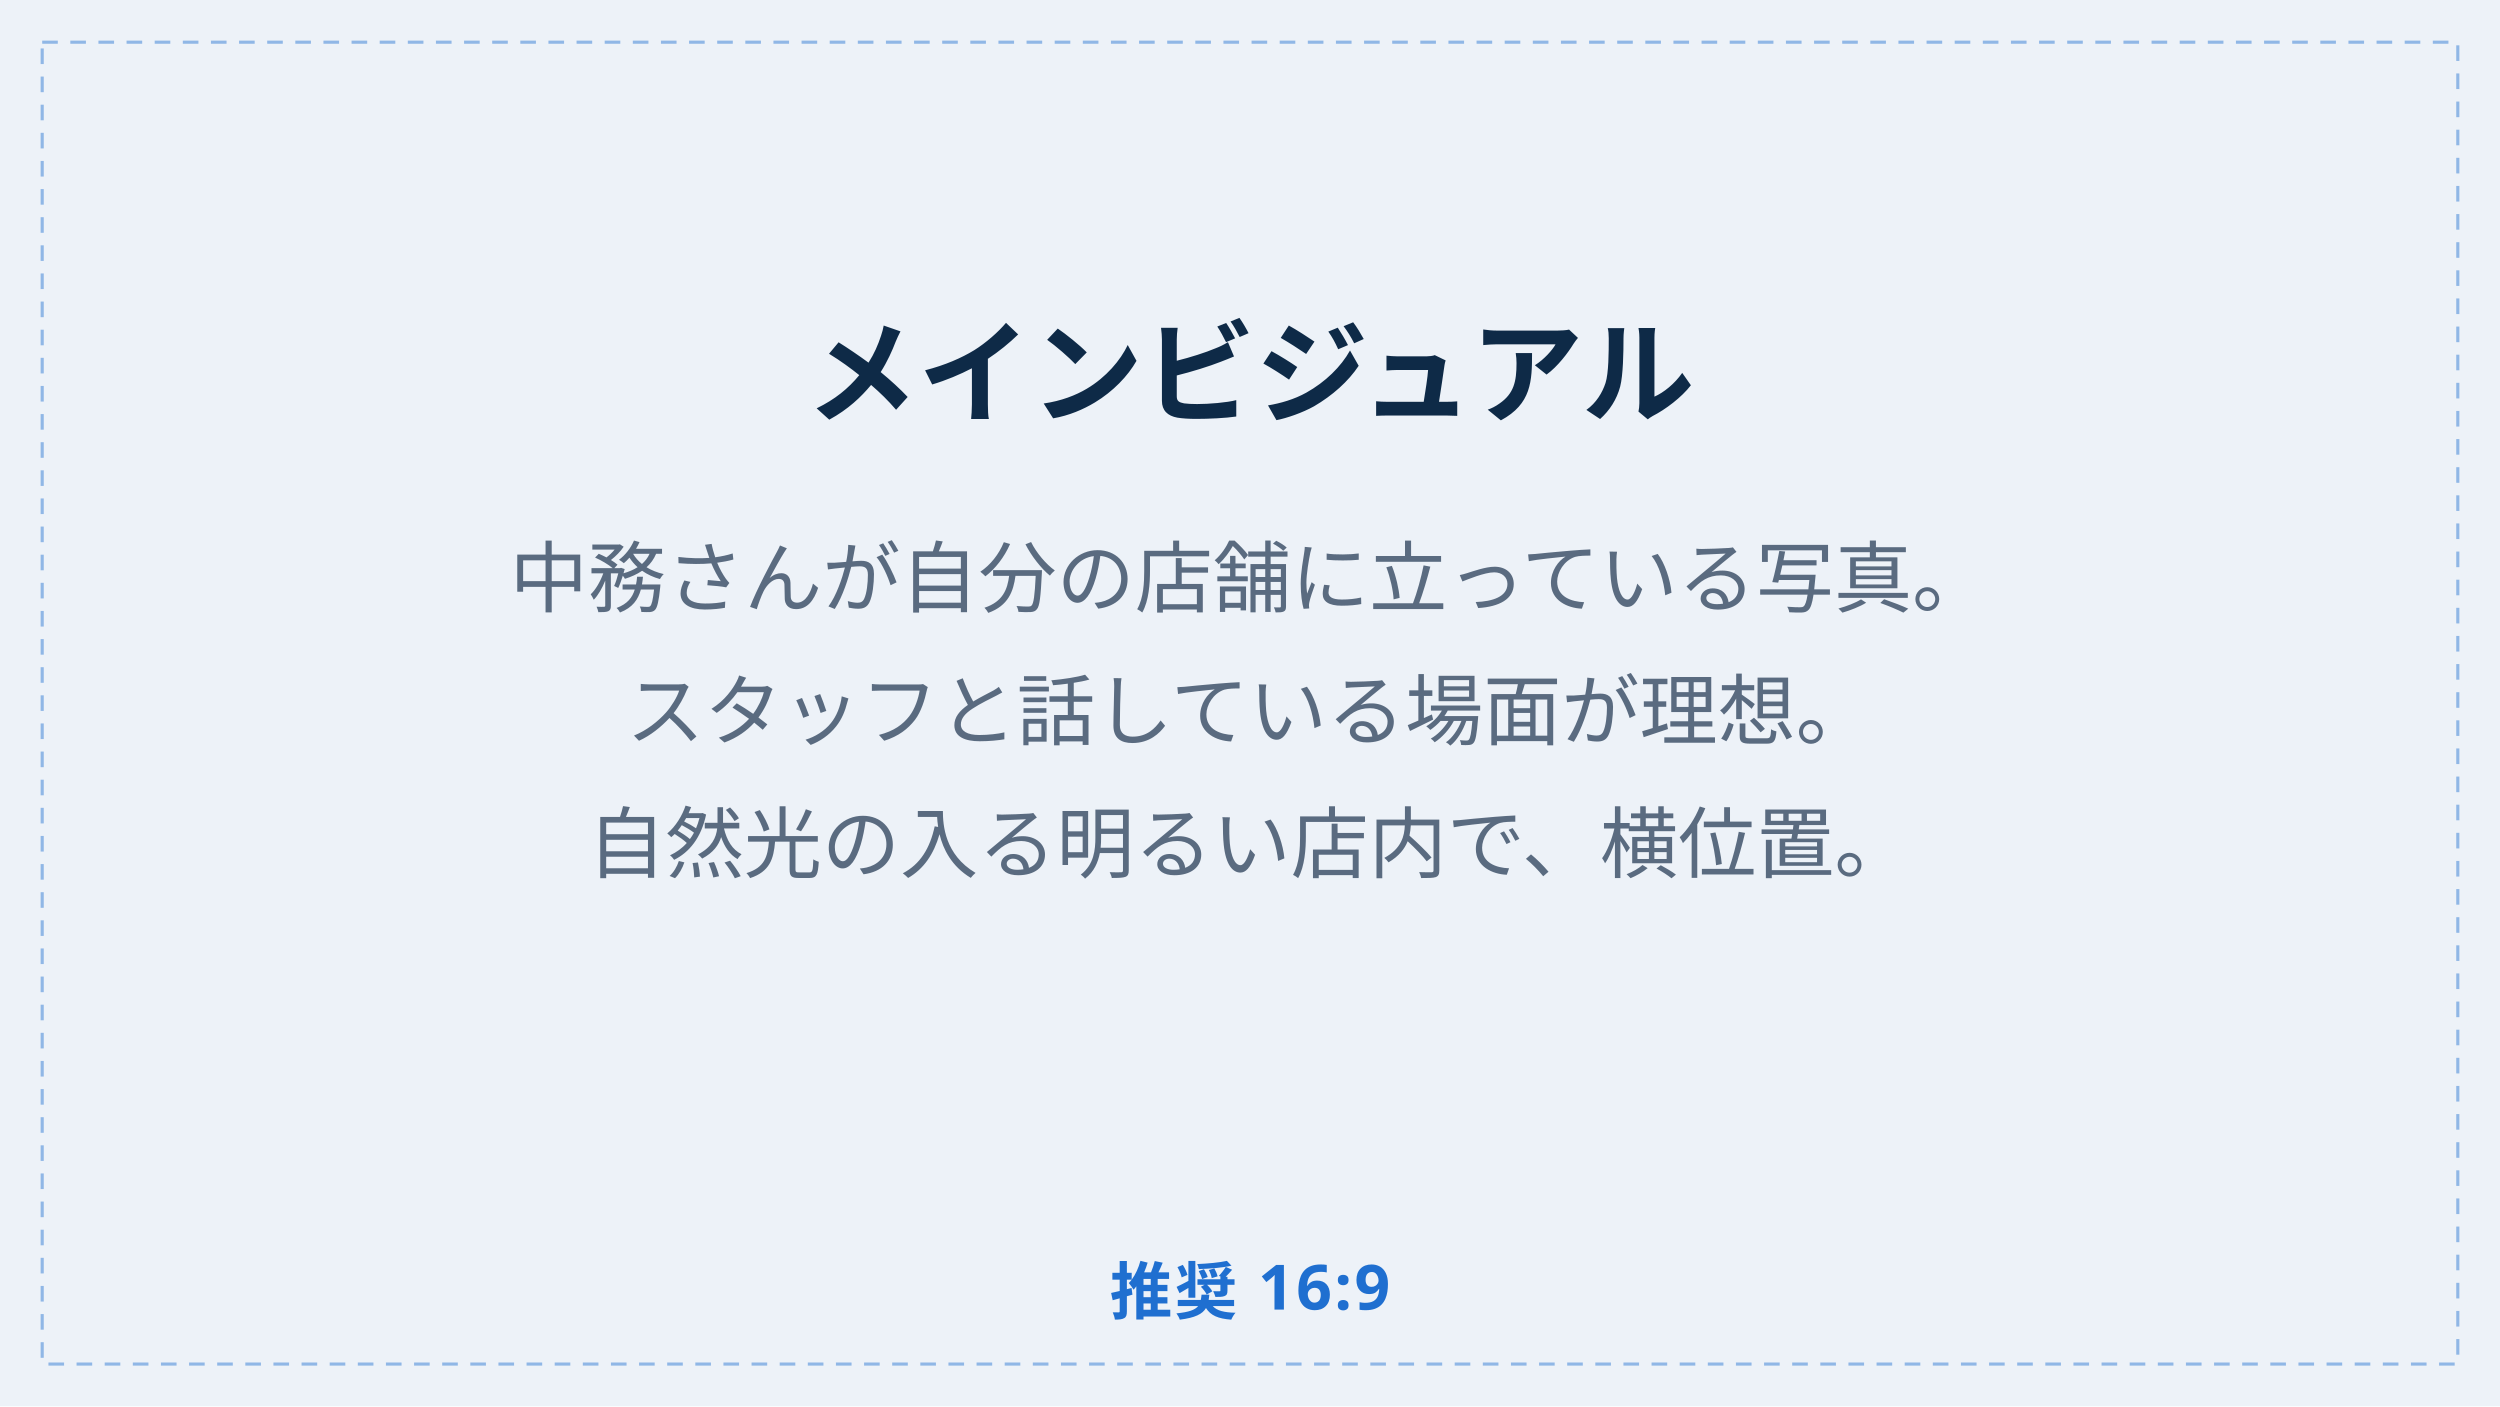
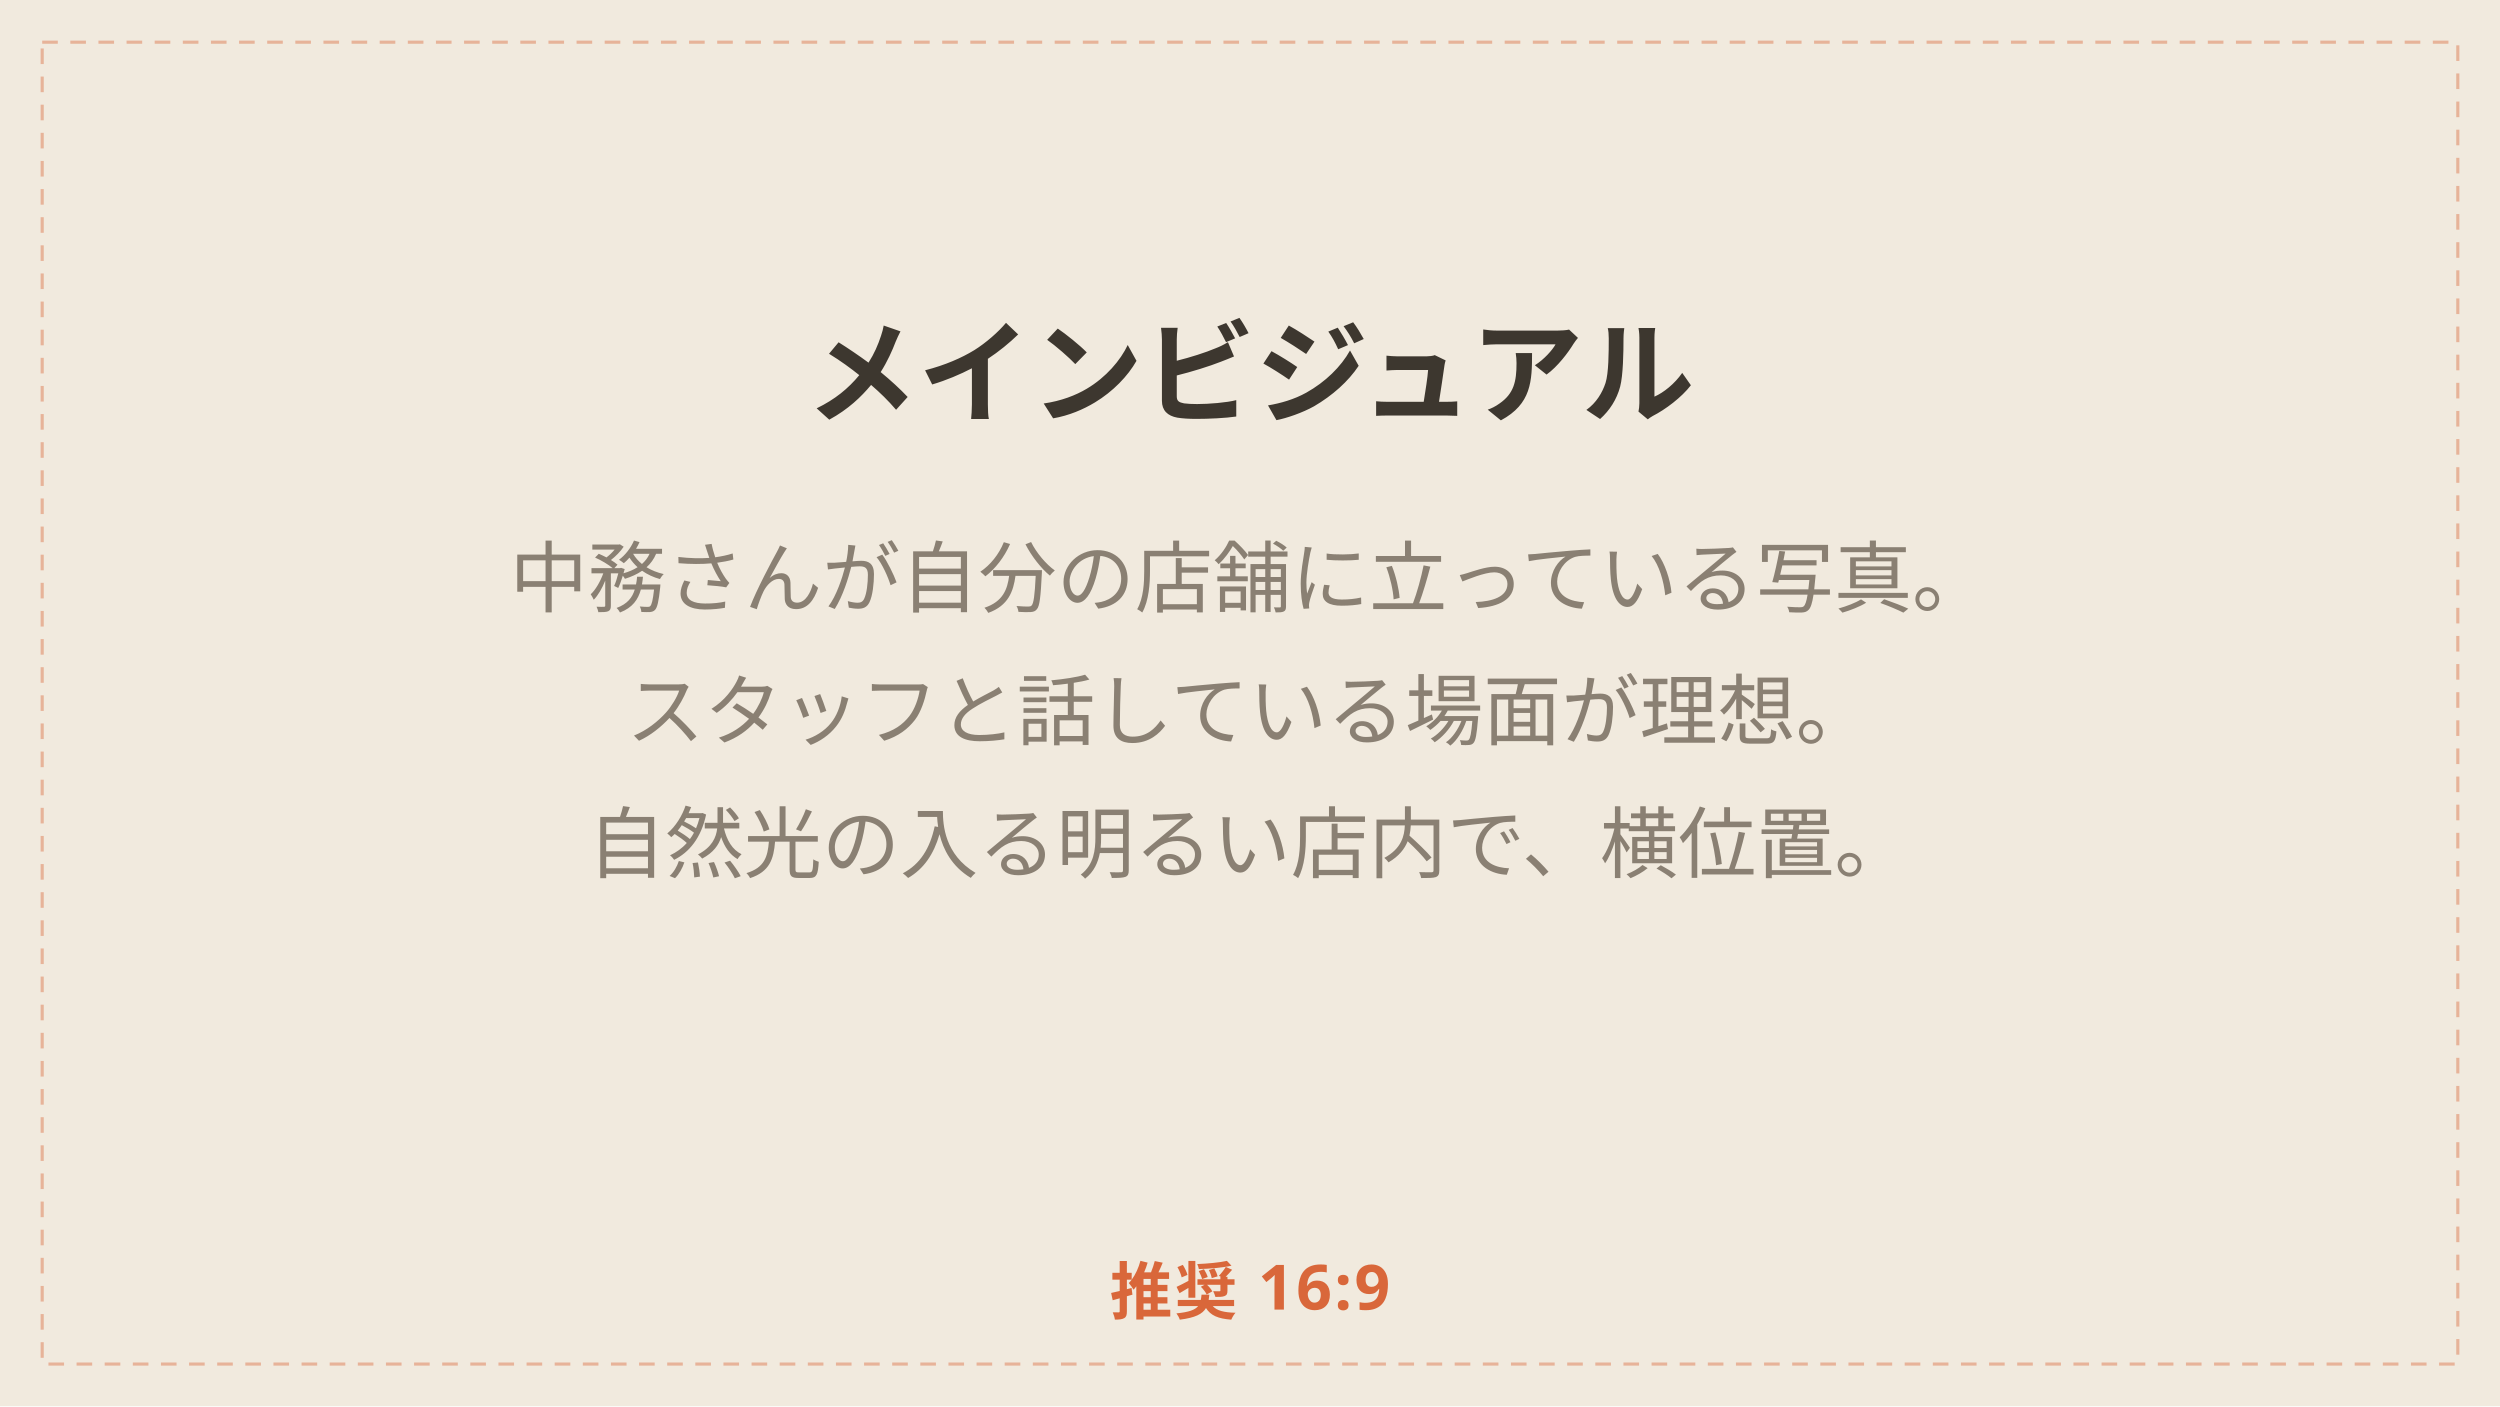
<svg xmlns="http://www.w3.org/2000/svg" viewBox="0 0 1600 900" width="1600" height="900" role="img" aria-label="メインビジュアル（写真プレースホルダー）">
-   <rect width="1600" height="900" fill="#EDF2F8" />
-   <rect x="27" y="27" width="1546" height="846" fill="none" stroke="#1F6FD0" stroke-width="2" stroke-dasharray="10 8" opacity=".45" />
-   <text x="800" y="265" text-anchor="middle" fill="#0E2A47" font-family="system-ui, sans-serif" font-size="72" font-weight="700">メインビジュアル</text>
-   <text x="800" y="388" text-anchor="middle" fill="#5A6B80" font-family="system-ui, sans-serif" font-size="50">中務さんが自分の店舗に立っている写真。</text>
-   <text x="800" y="473" text-anchor="middle" fill="#5A6B80" font-family="system-ui, sans-serif" font-size="50">スタッフと話している場面が理想。</text>
-   <text x="800" y="558" text-anchor="middle" fill="#5A6B80" font-family="system-ui, sans-serif" font-size="50">自然光の入る明るい店内で、横位置。</text>
-   <text x="800" y="841" text-anchor="middle" fill="#1F6FD0" font-family="system-ui, sans-serif" font-size="40" font-weight="700" letter-spacing="1.5">推奨 16:9</text>
+   <rect width="1600" height="900" fill="#F1EADE" />
+   <rect x="27" y="27" width="1546" height="846" fill="none" stroke="#D9673A" stroke-width="2" stroke-dasharray="10 8" opacity=".42" />
+   <text x="800" y="265" text-anchor="middle" fill="#3D372F" font-family="system-ui, sans-serif" font-size="72" font-weight="700">メインビジュアル</text>
+   <text x="800" y="388" text-anchor="middle" fill="#8A8073" font-family="system-ui, sans-serif" font-size="50">中務さんが自分の店舗に立っている写真。</text>
+   <text x="800" y="473" text-anchor="middle" fill="#8A8073" font-family="system-ui, sans-serif" font-size="50">スタッフと話している場面が理想。</text>
+   <text x="800" y="558" text-anchor="middle" fill="#8A8073" font-family="system-ui, sans-serif" font-size="50">自然光の入る明るい店内で、横位置。</text>
+   <text x="800" y="841" text-anchor="middle" fill="#D9673A" font-family="system-ui, sans-serif" font-size="40" font-weight="700" letter-spacing="1.5">推奨 16:9</text>
</svg>
